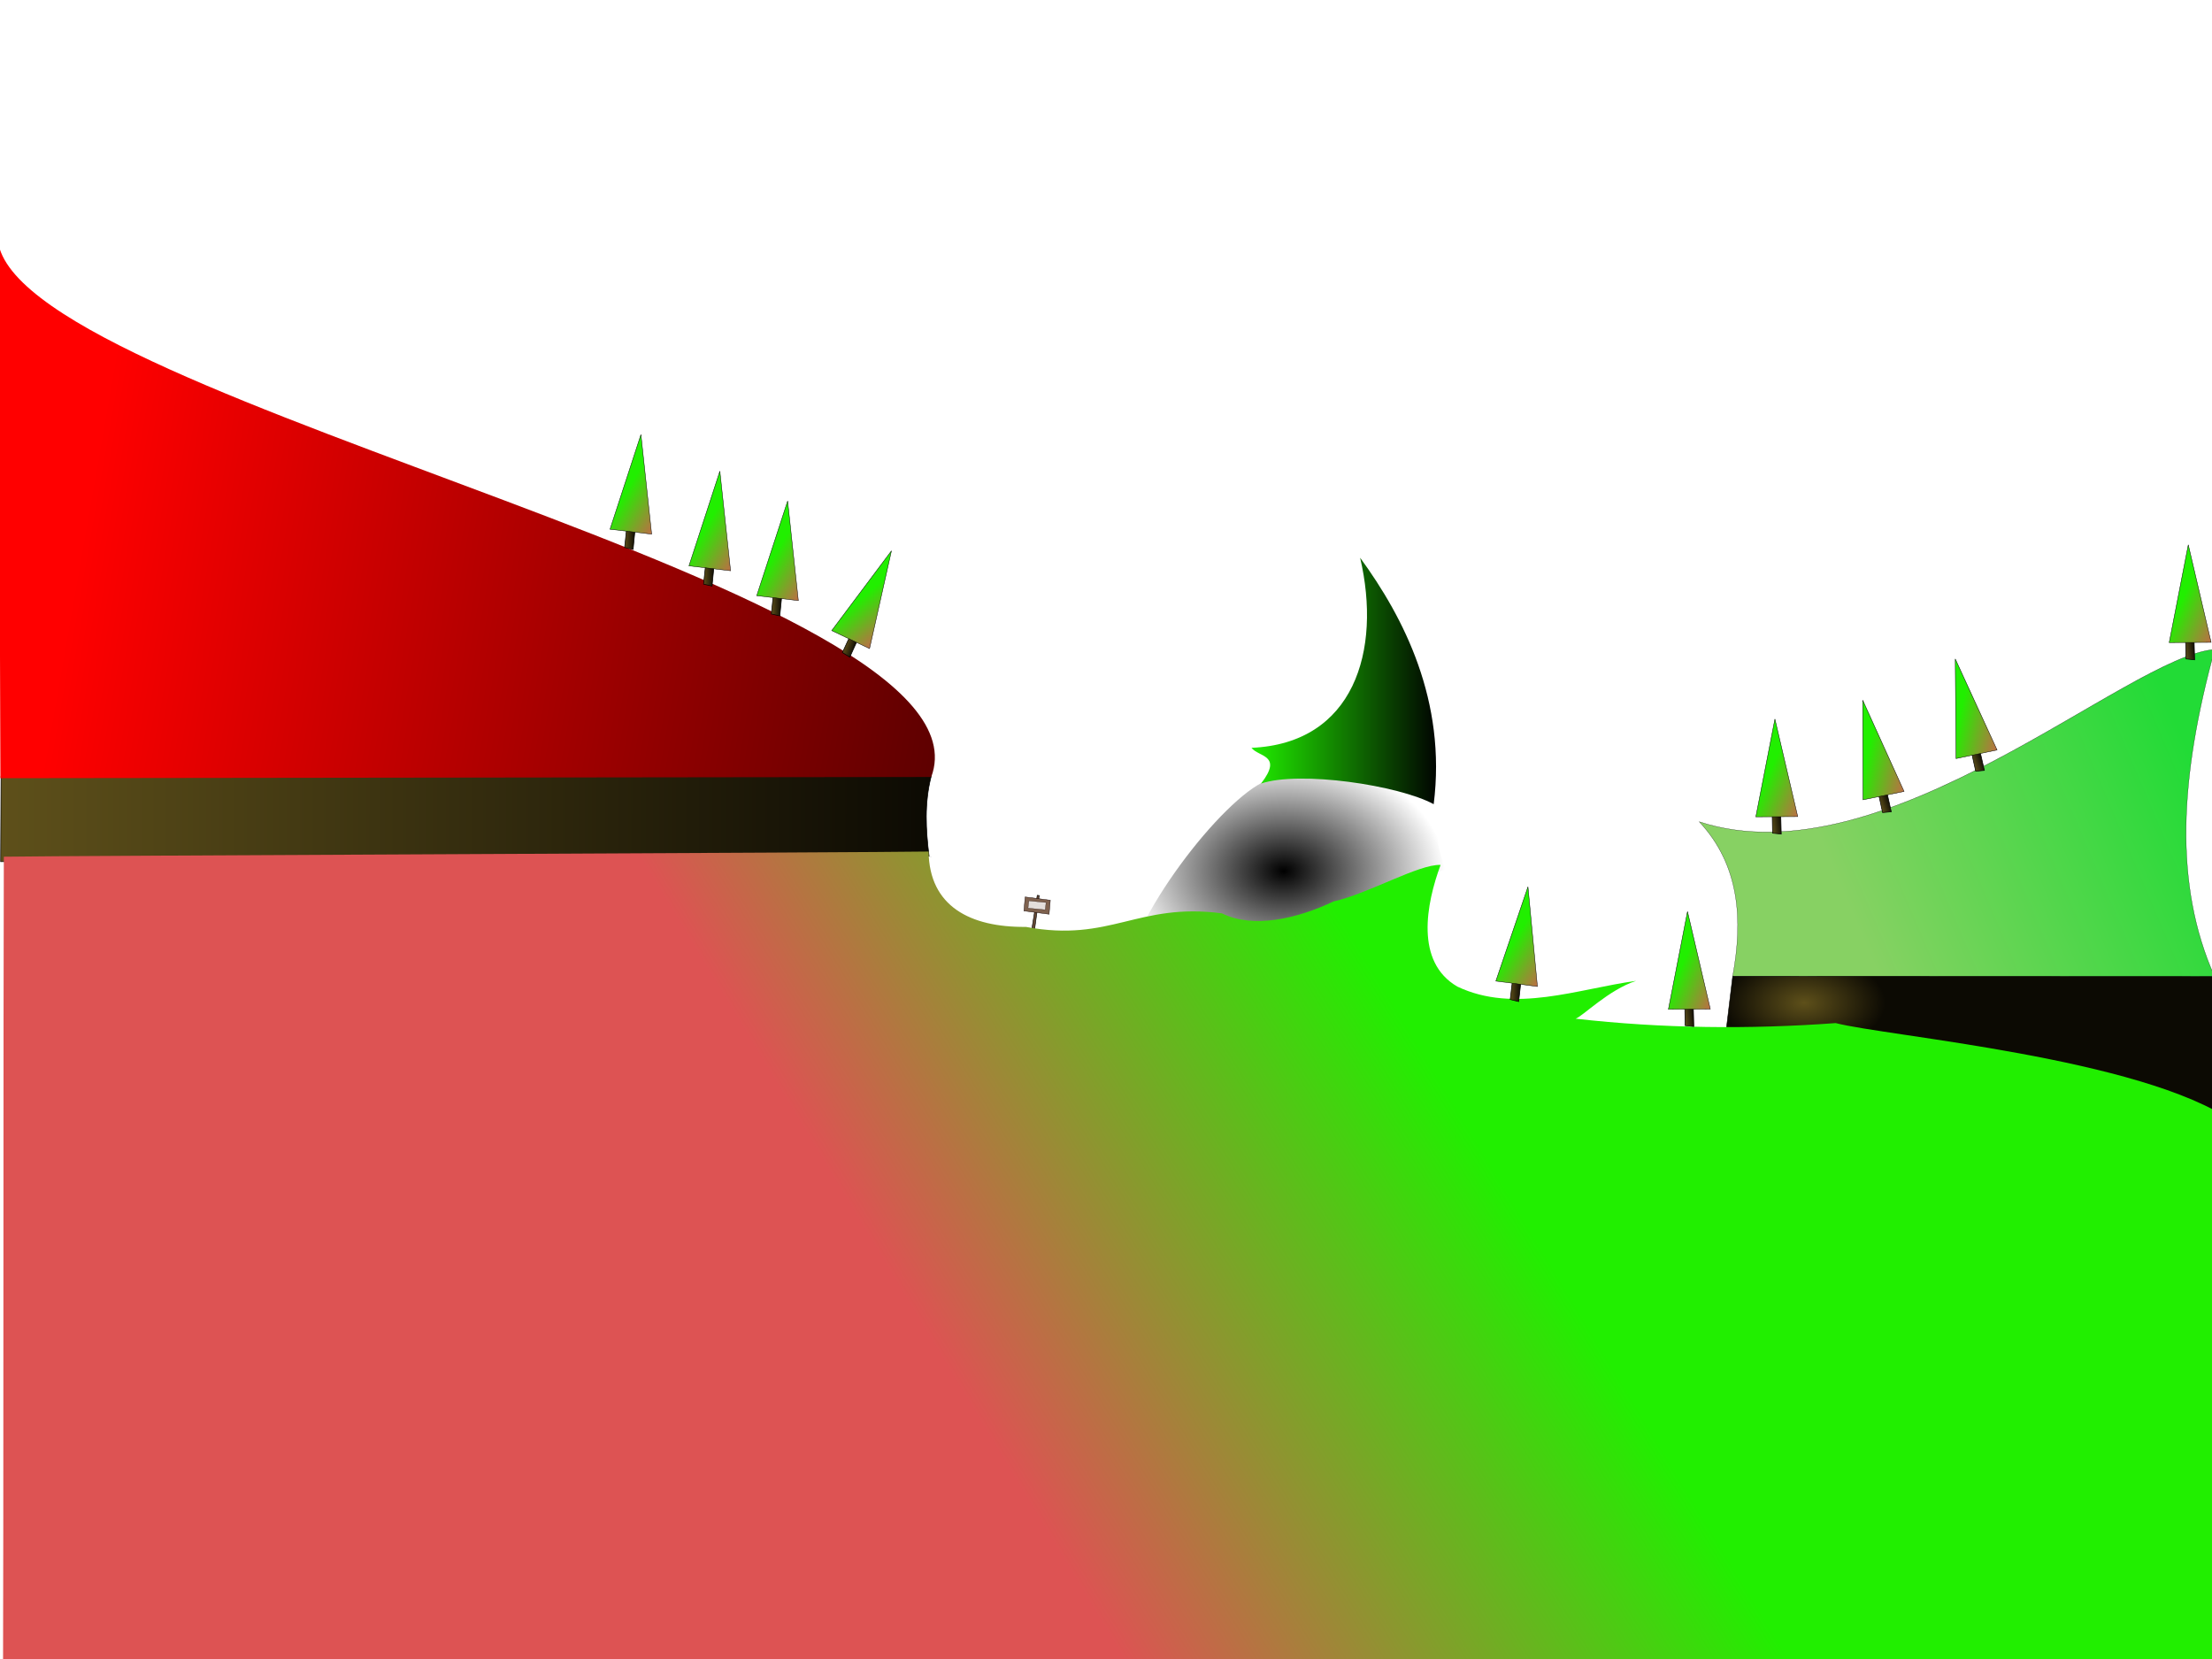
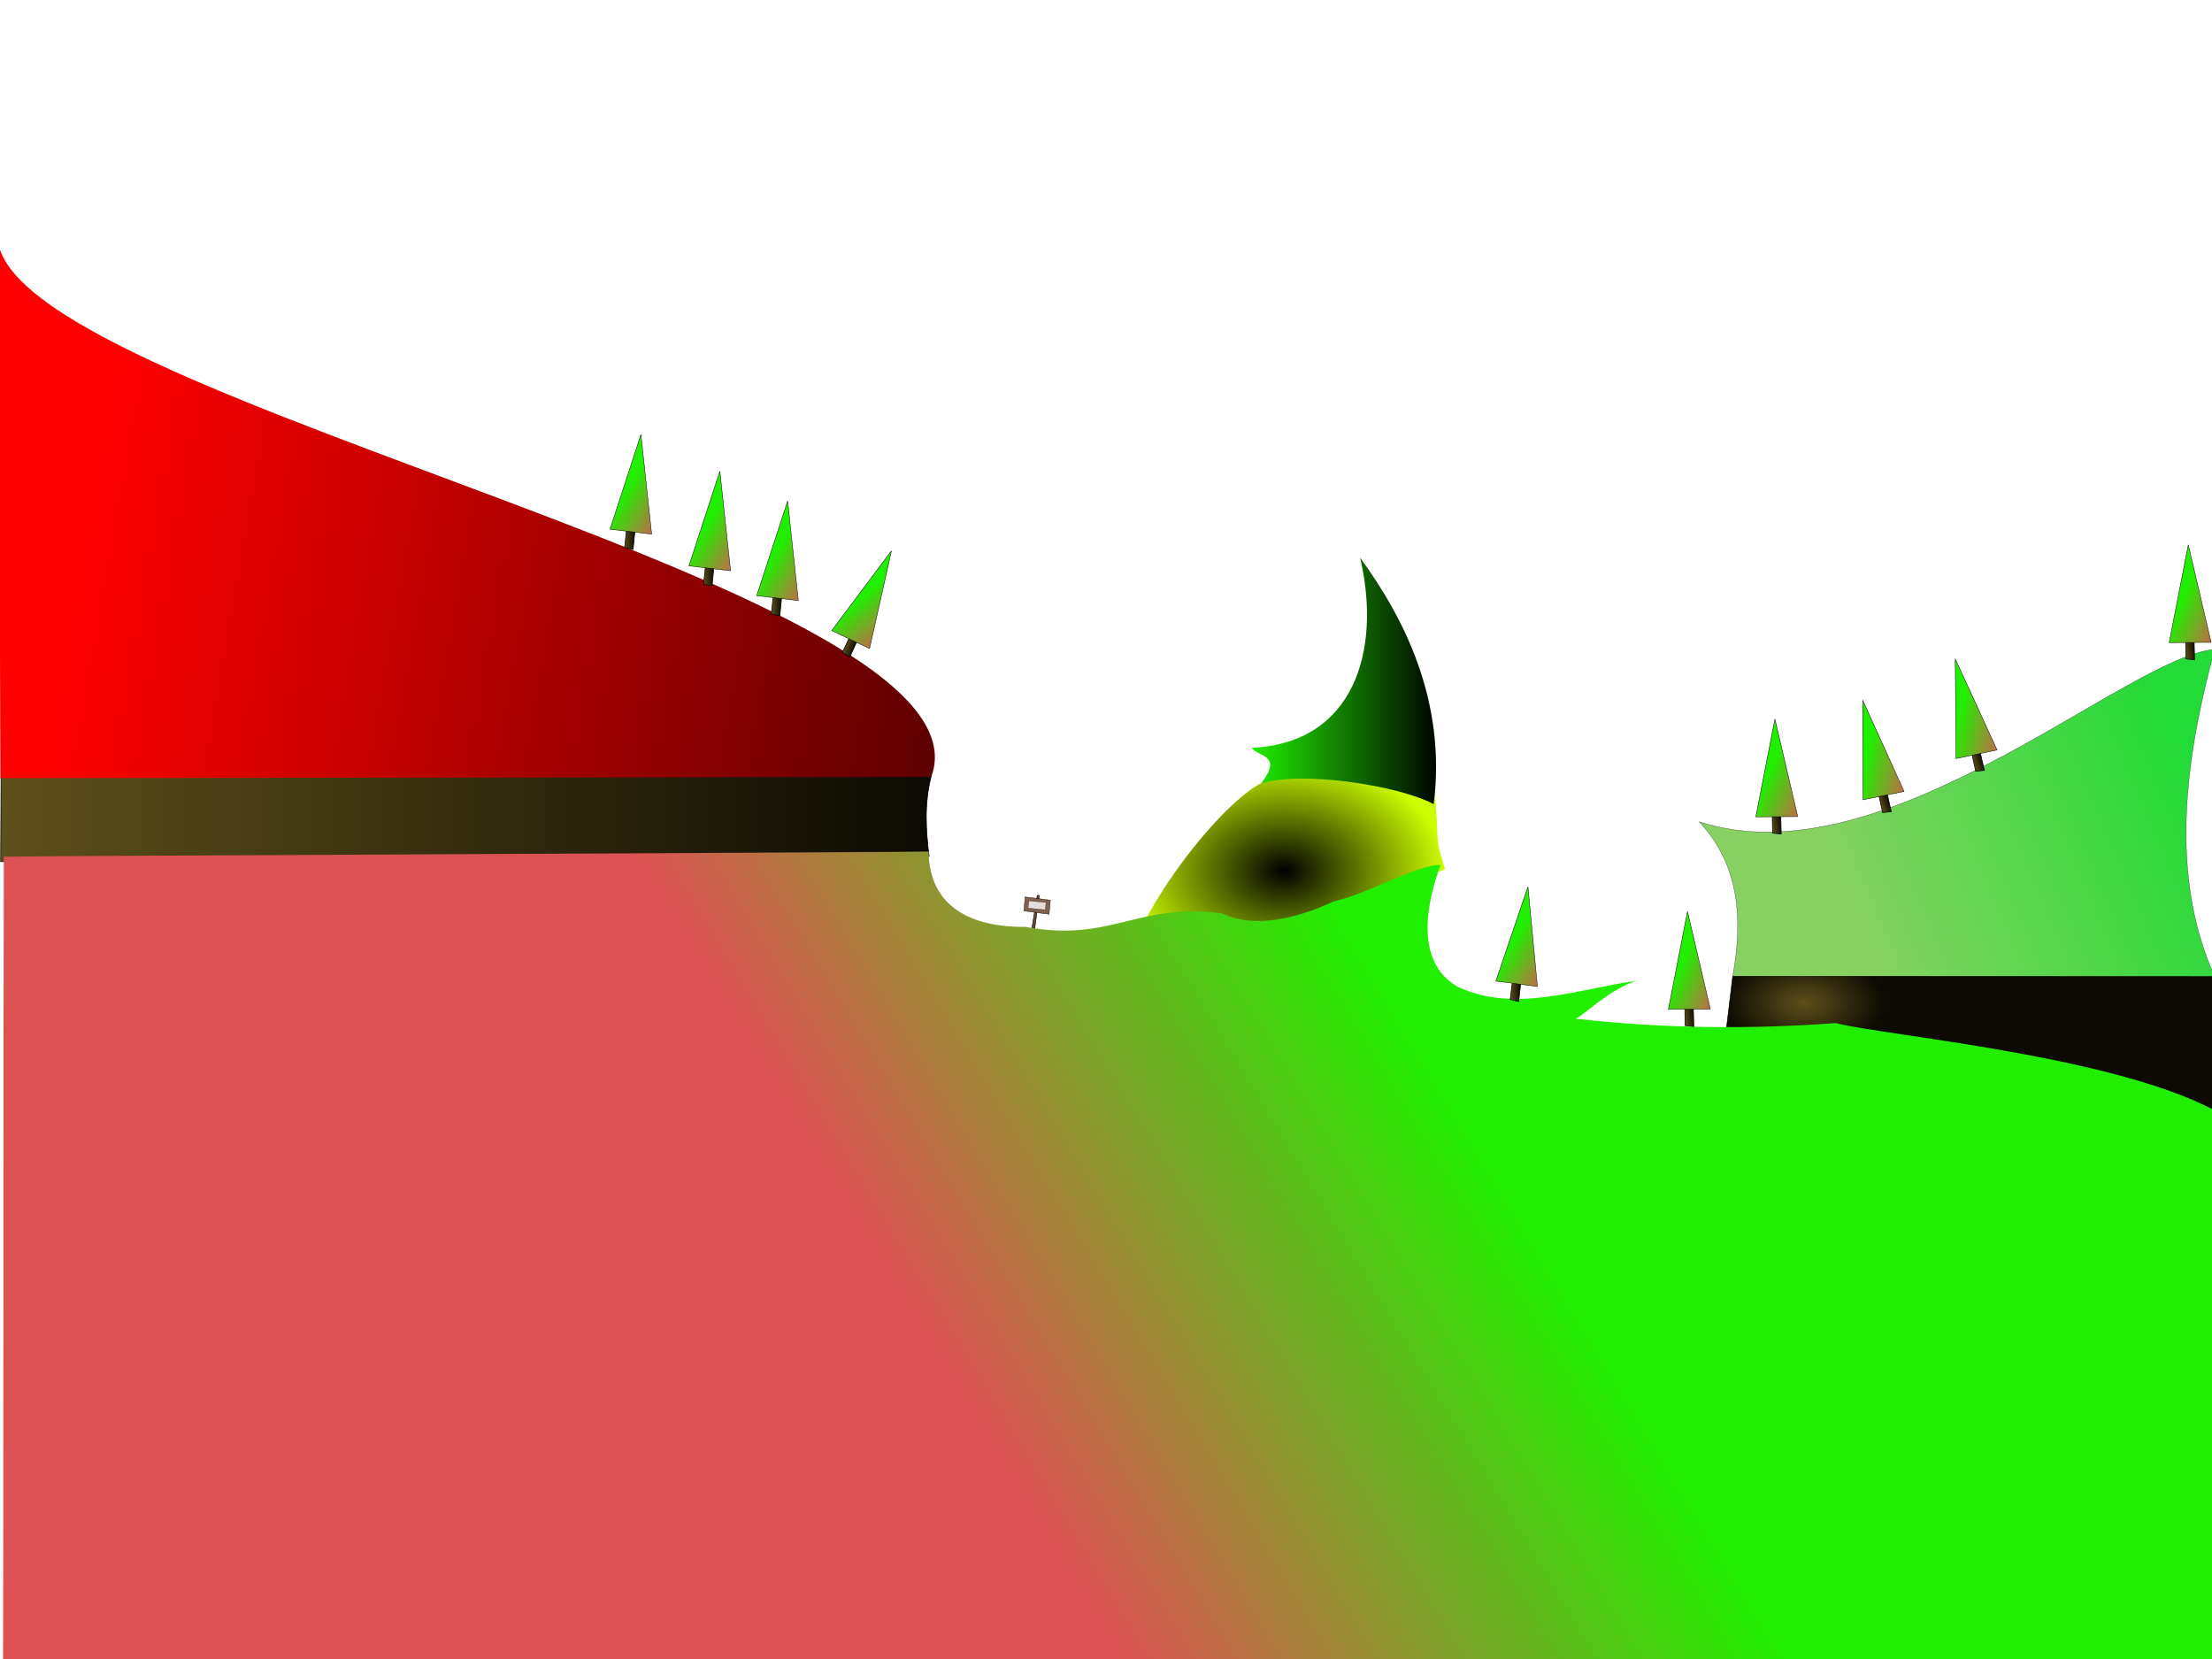
<svg xmlns="http://www.w3.org/2000/svg" xmlns:xlink="http://www.w3.org/1999/xlink" width="3200" height="2400" id="svg2816" version="1.1">
  <defs id="defs2818">
    <linearGradient id="linearGradient6236">
      <stop style="stop-color:#000000;stop-opacity:1;" offset="0" id="stop6238" />
-       <stop style="stop-color:#000000;stop-opacity:0;" offset="1" id="stop6240" />
+       <stop style="stop-color:#cdfd00;stop-opacity:1;" offset="1" id="stop6240" />
    </linearGradient>
    <linearGradient id="linearGradient6230">
      <stop id="stop6232" offset="0" style="stop-color:#5e501a;stop-opacity:0" />
      <stop id="stop6234" offset="1" style="stop-color:#0c0a03;stop-opacity:1;" />
    </linearGradient>
    <linearGradient id="linearGradient6212">
      <stop id="stop6214" offset="0" style="stop-color:#21ef00;stop-opacity:1;" />
      <stop id="stop6216" offset="1" style="stop-color:#010501;stop-opacity:1;" />
    </linearGradient>
    <linearGradient id="linearGradient6202">
      <stop style="stop-color:#000000;stop-opacity:1;" offset="0" id="stop6204" />
      <stop style="stop-color:#000000;stop-opacity:0;" offset="1" id="stop6206" />
    </linearGradient>
    <linearGradient id="linearGradient5561">
      <stop style="stop-color:#87d163;stop-opacity:1;" offset="0" id="stop5563" />
      <stop style="stop-color:#22db36;stop-opacity:1;" offset="1" id="stop5565" />
    </linearGradient>
    <linearGradient id="linearGradient5551">
      <stop id="stop5553" offset="0" style="stop-color:#5e501a;stop-opacity:1;" />
      <stop id="stop5555" offset="1" style="stop-color:#0c0a03;stop-opacity:1;" />
    </linearGradient>
    <linearGradient id="linearGradient5535">
      <stop style="stop-color:#00ffff;stop-opacity:1;" offset="0" id="stop5537" />
      <stop style="stop-color:#ffffff;stop-opacity:0;" offset="1" id="stop5539" />
    </linearGradient>
    <linearGradient id="linearGradient5507">
      <stop style="stop-color:#2e0000;stop-opacity:1;" offset="0" id="stop5509" />
      <stop style="stop-color:#ff0000;stop-opacity:1;" offset="1" id="stop5511" />
    </linearGradient>
    <linearGradient id="linearGradient4856">
      <stop id="stop4858" offset="0" style="stop-color:#21ef00;stop-opacity:1;" />
      <stop id="stop4860" offset="1" style="stop-color:#010501;stop-opacity:1;" />
    </linearGradient>
    <linearGradient id="linearGradient4850">
      <stop id="stop4852" offset="0" style="stop-color:#21ef00;stop-opacity:1;" />
      <stop id="stop4854" offset="1" style="stop-color:#010501;stop-opacity:1;" />
    </linearGradient>
    <linearGradient id="linearGradient4844">
      <stop id="stop4846" offset="0" style="stop-color:#21ef00;stop-opacity:1;" />
      <stop id="stop4848" offset="1" style="stop-color:#010501;stop-opacity:1;" />
    </linearGradient>
    <linearGradient id="linearGradient3711">
      <stop style="stop-color:#5e501a;stop-opacity:1;" offset="0" id="stop3713" />
      <stop style="stop-color:#0c0a03;stop-opacity:1;" offset="1" id="stop3715" />
    </linearGradient>
    <linearGradient id="linearGradient3679">
      <stop style="stop-color:#21ef00;stop-opacity:1;" offset="0" id="stop3681" />
      <stop style="stop-color:#dd5353;stop-opacity:1;" offset="1" id="stop3683" />
    </linearGradient>
    <linearGradient id="linearGradient3640">
      <stop style="stop-color:#162d50;stop-opacity:1;" offset="0" id="stop3642" />
      <stop style="stop-color:#2b589d;stop-opacity:1;" offset="1" id="stop3644" />
    </linearGradient>
    <linearGradient id="linearGradient3626">
      <stop style="stop-color:#212178;stop-opacity:1;" offset="0" id="stop3628" />
      <stop style="stop-color:#2829b7;stop-opacity:1;" offset="1" id="stop3630" />
    </linearGradient>
    <linearGradient xlink:href="#linearGradient4850" id="linearGradient3693" x1="695.707" y1="472.808" x2="962.738" y2="472.808" gradientUnits="userSpaceOnUse" gradientTransform="translate(1114.733,-687.696)" />
    <radialGradient xlink:href="#linearGradient3711" id="radialGradient3733" cx="1495.199" cy="938.387" fx="1495.199" fy="938.387" r="117.506" gradientTransform="matrix(1,0,0,0.5857991,1114.733,-299.0154)" gradientUnits="userSpaceOnUse" />
    <linearGradient xlink:href="#linearGradient3679" id="linearGradient4707" gradientUnits="userSpaceOnUse" x1="1079.299" y1="842.673" x2="1144.495" y2="883.263" gradientTransform="translate(1114.733,-687.696)" />
    <linearGradient xlink:href="#linearGradient3711" id="linearGradient4710" gradientUnits="userSpaceOnUse" gradientTransform="matrix(0.6699529,0,0,1.275641,1469.849,-942.8176)" x1="1066.642" y1="921.282" x2="1090.623" y2="921.282" />
    <linearGradient xlink:href="#linearGradient3679" id="linearGradient4717" gradientUnits="userSpaceOnUse" x1="1079.299" y1="842.673" x2="1144.495" y2="883.263" gradientTransform="matrix(0.9908359,-0.1350712,0.1350712,0.9908359,1251.476,-496.8359)" />
    <linearGradient xlink:href="#linearGradient3711" id="linearGradient4720" gradientUnits="userSpaceOnUse" gradientTransform="matrix(0.6638134,-0.09049133,0.1723023,1.263951,1568.878,-797.5853)" x1="1066.642" y1="921.282" x2="1090.623" y2="921.282" />
    <linearGradient xlink:href="#linearGradient3679" id="linearGradient4727" gradientUnits="userSpaceOnUse" x1="1079.299" y1="842.673" x2="1144.495" y2="883.263" gradientTransform="matrix(0.9908359,-0.1350712,0.1350712,0.9908359,1377.946,-775.2672)" />
    <linearGradient xlink:href="#linearGradient3711" id="linearGradient4730" gradientUnits="userSpaceOnUse" gradientTransform="matrix(0.6638134,-0.09049133,0.1723023,1.263951,1695.348,-1076.017)" x1="1066.642" y1="921.282" x2="1090.623" y2="921.282" />
    <linearGradient xlink:href="#linearGradient3679" id="linearGradient4737" gradientUnits="userSpaceOnUse" x1="1079.299" y1="842.673" x2="1144.495" y2="883.263" gradientTransform="matrix(0.9456288,-0.3252478,0.3252478,0.9456288,1407.931,-559.3512)" />
    <linearGradient xlink:href="#linearGradient3711" id="linearGradient4740" gradientUnits="userSpaceOnUse" gradientTransform="matrix(0.6335268,-0.2179007,0.4148994,1.206283,1660.761,-916.1021)" x1="1066.642" y1="921.282" x2="1090.623" y2="921.282" />
    <linearGradient xlink:href="#linearGradient3679" id="linearGradient4747" gradientUnits="userSpaceOnUse" x1="1079.299" y1="842.673" x2="1144.495" y2="883.263" gradientTransform="matrix(0.944041,-0.329828,0.329828,0.944041,1540.062,-612.7672)" />
    <linearGradient xlink:href="#linearGradient3711" id="linearGradient4750" gradientUnits="userSpaceOnUse" gradientTransform="matrix(0.632463,-0.2209692,0.4207421,1.204257,1791.159,-970.7395)" x1="1066.642" y1="921.282" x2="1090.623" y2="921.282" />
    <linearGradient xlink:href="#linearGradient3679" id="linearGradient4757" gradientUnits="userSpaceOnUse" x1="1079.299" y1="842.673" x2="1144.495" y2="883.263" gradientTransform="matrix(0.964806,-0.2629625,0.2629625,0.964806,2767.86,-285.6732)" />
    <linearGradient xlink:href="#linearGradient3711" id="linearGradient4760" gradientUnits="userSpaceOnUse" gradientTransform="matrix(0.6463746,-0.1761725,0.3354458,1.230746,3043.39,-625.1981)" x1="1066.642" y1="921.282" x2="1090.623" y2="921.282" />
    <linearGradient xlink:href="#linearGradient3679" id="linearGradient4767" gradientUnits="userSpaceOnUse" x1="1079.299" y1="842.673" x2="1144.495" y2="883.263" gradientTransform="matrix(0.9400517,-0.3410319,0.3410319,0.9400517,2552.062,-151.9461)" />
    <linearGradient xlink:href="#linearGradient3711" id="linearGradient4770" gradientUnits="userSpaceOnUse" gradientTransform="matrix(0.6297904,-0.2284753,0.4350342,1.199168,2798.885,-512.8793)" x1="1066.642" y1="921.282" x2="1090.623" y2="921.282" />
    <linearGradient xlink:href="#linearGradient3679" id="linearGradient4777" gradientUnits="userSpaceOnUse" gradientTransform="matrix(0.9625482,-0.2711105,0.2711105,0.9625482,2435.117,-189.0476)" x1="1079.299" y1="842.673" x2="1144.495" y2="883.263" />
    <linearGradient xlink:href="#linearGradient3711" id="linearGradient4780" gradientUnits="userSpaceOnUse" gradientTransform="matrix(0.6638134,-0.09049133,0.1723023,1.263951,2844.443,-664.4829)" x1="1066.642" y1="921.282" x2="1090.623" y2="921.282" />
    <linearGradient xlink:href="#linearGradient3679" id="linearGradient4787" gradientUnits="userSpaceOnUse" x1="1079.299" y1="842.673" x2="1144.495" y2="883.263" gradientTransform="matrix(0.9908359,-0.1350712,0.1350712,0.9908359,2399.484,-333.2308)" />
    <linearGradient xlink:href="#linearGradient3711" id="linearGradient4790" gradientUnits="userSpaceOnUse" gradientTransform="matrix(0.6638134,-0.09049133,0.1723023,1.263951,2716.886,-633.9802)" x1="1066.642" y1="921.282" x2="1090.623" y2="921.282" />
    <linearGradient xlink:href="#linearGradient3679" id="linearGradient4797" gradientUnits="userSpaceOnUse" x1="1079.299" y1="842.673" x2="1144.495" y2="883.263" gradientTransform="matrix(0.9908359,-0.1350712,0.1350712,0.9908359,1975.955,-1027.348)" />
    <linearGradient xlink:href="#linearGradient3711" id="linearGradient4800" gradientUnits="userSpaceOnUse" gradientTransform="matrix(0.6638134,-0.09049133,0.1723023,1.263951,2293.357,-1328.098)" x1="1066.642" y1="921.282" x2="1090.623" y2="921.282" />
    <linearGradient xlink:href="#linearGradient3679" id="linearGradient4807" gradientUnits="userSpaceOnUse" gradientTransform="matrix(0.9509109,0.3094647,-0.3094647,0.9509109,486.1524,-1474.922)" x1="1079.299" y1="842.673" x2="1144.495" y2="883.263" />
    <linearGradient xlink:href="#linearGradient3711" id="linearGradient4810" gradientUnits="userSpaceOnUse" gradientTransform="matrix(0.6370655,0.2073268,-0.3947658,1.213021,906.7084,-1607.624)" x1="1066.642" y1="921.282" x2="1090.623" y2="921.282" />
    <linearGradient xlink:href="#linearGradient3679" id="linearGradient4817" gradientUnits="userSpaceOnUse" x1="1079.299" y1="842.673" x2="1144.495" y2="883.263" gradientTransform="matrix(0.9999199,-0.01265973,0.01265973,0.9999199,34.07103,-1231.855)" />
    <linearGradient xlink:href="#linearGradient3711" id="linearGradient4820" gradientUnits="userSpaceOnUse" gradientTransform="matrix(0.6698992,-0.00848142,0.01614927,1.275539,385.9284,-1491.452)" x1="1066.642" y1="921.282" x2="1090.623" y2="921.282" />
    <linearGradient xlink:href="#linearGradient3679" id="linearGradient4827" gradientUnits="userSpaceOnUse" x1="1079.299" y1="842.673" x2="1144.495" y2="883.263" gradientTransform="matrix(0.9999199,-0.01265973,0.01265973,0.9999199,-63.96817,-1274.992)" />
    <linearGradient xlink:href="#linearGradient3711" id="linearGradient4830" gradientUnits="userSpaceOnUse" gradientTransform="matrix(0.6698992,-0.00848142,0.01614927,1.275539,287.8893,-1534.589)" x1="1066.642" y1="921.282" x2="1090.623" y2="921.282" />
    <linearGradient xlink:href="#linearGradient3679" id="linearGradient4837" gradientUnits="userSpaceOnUse" x1="1079.299" y1="842.673" x2="1144.495" y2="883.263" gradientTransform="matrix(0.9999199,-0.01265973,0.01265973,0.9999199,-178.1491,-1327.993)" />
    <linearGradient xlink:href="#linearGradient3711" id="linearGradient4840" gradientUnits="userSpaceOnUse" gradientTransform="matrix(0.6698992,-0.00848142,0.01614927,1.275539,173.7083,-1587.59)" x1="1066.642" y1="921.282" x2="1090.623" y2="921.282" />
    <linearGradient xlink:href="#linearGradient5507" id="linearGradient5523" x1="559.859" y1="-837.134" x2="1792.445" y2="-837.134" gradientUnits="userSpaceOnUse" />
    <linearGradient xlink:href="#linearGradient3679" id="linearGradient5541" x1="1382.604" y1="-727.593" x2="1152.433" y2="-622.873" gradientUnits="userSpaceOnUse" gradientTransform="matrix(3.47483,0,0,2.620798,-2418.567,2768.95)" />
    <linearGradient xlink:href="#linearGradient5551" id="linearGradient5557" x1="0.509" y1="-15.166" x2="1347.498" y2="-15.166" gradientUnits="userSpaceOnUse" />
    <linearGradient xlink:href="#linearGradient5561" id="linearGradient5567" x1="2707.044" y1="187.673" x2="3204.123" y2="-24.092" gradientUnits="userSpaceOnUse" />
    <radialGradient xlink:href="#linearGradient6202" id="radialGradient6208" cx="744.322" cy="-318.834" fx="744.322" fy="-318.834" r="677.228" gradientTransform="matrix(1.417761,-1.148671,0.685583,0.8461889,-52.61415,492.2528)" gradientUnits="userSpaceOnUse" />
    <linearGradient xlink:href="#linearGradient5507" id="linearGradient6228" x1="1742.931" y1="-123.773" x2="116.569" y2="-408.622" gradientUnits="userSpaceOnUse" />
    <radialGradient xlink:href="#linearGradient6236" id="radialGradient6244" cx="1857.195" cy="59.97" fx="1857.195" fy="59.97" r="233.345" gradientTransform="matrix(1,0,0,0.7061529,0,17.62196)" gradientUnits="userSpaceOnUse" />
  </defs>
  <g id="layer4" style="display:inline" transform="translate(0,1200)" />
  <g id="layer2" transform="translate(0,1200)">
-     <path style="fill:url(#radialGradient6244);fill-opacity:1;stroke:none;stroke-opacity:1" d="M 1831.492,-70.424 C 1769.269,-45.386 1632.343,129.996 1623.85,224.747 L 2090.54,57.742 c -16.678,-56.249 -6.5,-16.753 -15.91,-124.251 l -103.709,-38.299 -139.43,34.384 z" id="path3616" />
+     <path style="fill:url(#radialGradient6244);fill-opacity:1;stroke:none;stroke-opacity:1" d="M 1831.492,-70.424 C 1769.269,-45.386 1632.343,129.996 1623.85,224.747 L 2090.54,57.742 c -16.678,-56.249 -6.5,-16.753 -15.91,-124.251 l -103.709,-38.299 -139.43,34.384 z" id="radialPathBork1" />
    <path style="fill:url(#linearGradient5557);fill-opacity:1;stroke:#000000;stroke-width:0.907;stroke-linecap:butt;stroke-linejoin:miter;stroke-miterlimit:4;stroke-opacity:1;stroke-dasharray:none" d="M 1.537,-76.893 1347.045,-76.614 c -9.85,38.412 -7.777,76.825 -2.976,115.237 L 0.962,46.561 1.537,-76.893 l 0,-2e-5 z" id="path3618" />
    <path style="fill:url(#radialGradient3733);fill-opacity:1;stroke:#000000;stroke-width:0.688px;stroke-linecap:butt;stroke-linejoin:miter;stroke-opacity:1" d="m 2506.638,211.94 699.868,-0.329 8.027,205.9 -716.861,-131.173 8.966,-74.399 z" id="path3621" />
  </g>
  <g id="layer1" transform="translate(0,1200)">
    <path style="fill:url(#linearGradient6228);fill-opacity:1;stroke:#000000;stroke-opacity:0" d="M -2.023,-846.04 C 48.483,-613.989 1448.424,-348.395 1347.198,-75.977 L 0.599,-74.234 -2.023,-846.04 z" id="ground-1">
      </path>
    <path style="fill:#644835;fill-opacity:1;stroke:#000000;stroke-width:0.773px;stroke-linecap:butt;stroke-linejoin:miter;stroke-opacity:1" d="m 1492.436,145.483 8.11,-50.277 2.862,0.301 -6.917,50.879 -4.055,-0.903 z" id="path3906" />
    <path style="fill:url(#linearGradient5541);fill-opacity:1;stroke:none" d="M 5.535,39.354 C 80.976,37.947 1267.947,33.275 1343.388,31.868 c 0.889,79.356 60.419,109.815 140.794,109.041 122.492,22.9 161.265,-35.589 283.496,-19.641 45.069,22.253 107.619,8.281 161.676,-17.25 49.173,-10.706 123.103,-54.123 154.662,-52.79 -20.665,56.136 -37.346,140.405 24.35,176.058 82.538,39.187 174.221,3.25 258.518,-8.317 -39.505,12.699 -77.908,51.77 -87.537,54.716 124.79,14.149 251.26,15.584 376.262,6.367 72.62,18.89 443.044,50.054 575.803,143.013 367.097,98.828 601.347,-65.173 656.509,-74.954 220.464,-39.09 214.395,-41.556 253.717,-22.072 267.93,132.757 100.069,788.83 0.354,794.191 -33.699,1.812 -958.629,87.308 -969.001,84.927 -130.003,0.194 -360.543,2.511 -641.352,5.889 -280.808,3.378 -611.885,7.817 -942.962,12.257 -331.077,4.439 -662.154,8.879 -942.962,12.256 -280.809,3.378 -511.349,5.695 -641.352,5.889 C 5.145,1077.451 4.755,203.351 5.535,39.354 z" id="ground-2">
      </path>
    <path style="fill:url(#linearGradient3693);fill-opacity:1;stroke:none;stroke-opacity:1" d="m 1967.639,-393.143 c 63.322,86.727 125.156,207.036 106.432,356.511 -50.677,-27.435 -193.549,-48.728 -249.796,-29.839 32.242,-41.64 -3.58,-38.192 -13.835,-51.681 147.907,-6.372 188.706,-140.106 157.199,-274.991 z" id="ground-4" />
    <path style="fill:url(#linearGradient5567);fill-opacity:1.0;stroke:#000000;stroke-width:0.334px;stroke-linecap:butt;stroke-linejoin:miter;stroke-opacity:1" d="m 2458.192,-11.243 c 269.128,87.822 620.208,-240.088 745.764,-249.268 -50.781,184.934 -59.416,340.182 -0.414,472.838 l -696.918,-0.317 c 14.761,-80.644 10.698,-160.002 -48.433,-223.252 z" id="ground-3" />
    <path style="fill:url(#linearGradient4710);fill-opacity:1;stroke:#000000;stroke-width:0.924px;stroke-linecap:butt;stroke-linejoin:miter;stroke-opacity:1;display:inline" d="m 2188.336,215.871 11.843,4.51 -3.158,28.564 -12.238,-3.007 3.553,-30.067 z" id="path3743" />
    <path style="fill:url(#linearGradient4707);fill-opacity:1;stroke:#000000;stroke-width:0.614px;stroke-linecap:butt;stroke-linejoin:miter;stroke-opacity:1" d="m 2163.977,219.263 46.459,-136.433 13.652,144.293 -60.111,-7.861 z" id="path3613" />
    <path id="path3774" d="m 2437.286,253.438 12.344,2.869 0.729,28.729 -12.532,-1.326 -0.541,-30.271 z" style="fill:url(#linearGradient4720);fill-opacity:1;stroke:#000000;stroke-width:0.924px;stroke-linecap:butt;stroke-linejoin:miter;stroke-opacity:1;display:inline" />
    <path id="path3776" d="m 2413.608,260.089 27.605,-141.458 33.017,141.127 -60.621,0.331 z" style="fill:url(#linearGradient4717);fill-opacity:1;stroke:#000000;stroke-width:0.614px;stroke-linecap:butt;stroke-linejoin:miter;stroke-opacity:1" />
    <path style="fill:url(#linearGradient4730);fill-opacity:1;stroke:#000000;stroke-width:0.924px;stroke-linecap:butt;stroke-linejoin:miter;stroke-opacity:1;display:inline" d="m 2563.757,-24.994 12.344,2.869 0.729,28.729 -12.532,-1.326 -0.541,-30.272 z" id="path3784" />
    <path style="fill:url(#linearGradient4727);fill-opacity:1;stroke:#000000;stroke-width:0.614px;stroke-linecap:butt;stroke-linejoin:miter;stroke-opacity:1" d="m 2540.079,-18.342 27.605,-141.458 33.017,141.127 -60.621,0.331 z" id="path3786" />
    <path id="path3794" d="m 2717.045,-54.1 12.666,0.413 6.304,28.038 -12.55,1.137 -6.42,-29.588 z" style="fill:url(#linearGradient4740);fill-opacity:1;stroke:#000000;stroke-width:0.924px;stroke-linecap:butt;stroke-linejoin:miter;stroke-opacity:1;display:inline" />
    <path id="path3796" d="m 2695.113,-42.969 -0.442,-144.125 59.841,132.008 -59.399,12.118 z" style="fill:url(#linearGradient4737);fill-opacity:1;stroke:#000000;stroke-width:0.614px;stroke-linecap:butt;stroke-linejoin:miter;stroke-opacity:1" />
    <path style="fill:url(#linearGradient4750);fill-opacity:1;stroke:#000000;stroke-width:0.924px;stroke-linecap:butt;stroke-linejoin:miter;stroke-opacity:1;display:inline" d="m 2851.609,-113.868 12.668,0.351 6.44,28.007 -12.545,1.198 -6.563,-29.556 z" id="path3804" />
    <path style="fill:url(#linearGradient4747);fill-opacity:1;stroke:#000000;stroke-width:0.614px;stroke-linecap:butt;stroke-linejoin:miter;stroke-opacity:1" d="m 2829.731,-102.631 -1.141,-144.122 60.48,131.716 -59.34,12.406 z" id="path3806" />
    <path style="fill:url(#linearGradient4760);fill-opacity:1;stroke:#000000;stroke-width:0.924px;stroke-linecap:butt;stroke-linejoin:miter;stroke-opacity:1;display:inline" d="m 4041.283,303.776 12.612,1.237 4.464,28.389 -12.598,0.317 -4.479,-29.943 z" id="path3814" />
    <path style="fill:url(#linearGradient4757);fill-opacity:1;stroke:#000000;stroke-width:0.614px;stroke-linecap:butt;stroke-linejoin:miter;stroke-opacity:1" d="m 4018.672,313.454 8.947,-143.848 51.115,135.625 -60.062,8.223 z" id="path3816" />
    <path id="path3824" d="m 3869.45,331.32 12.671,0.201 6.772,27.928 -12.53,1.347 -6.914,-29.476 z" style="fill:url(#linearGradient4770);fill-opacity:1;stroke:#000000;stroke-width:0.924px;stroke-linecap:butt;stroke-linejoin:miter;stroke-opacity:1;display:inline" />
    <path id="path3826" d="m 3847.707,342.817 -2.854,-144.098 62.042,130.987 -59.188,13.11 z" style="fill:url(#linearGradient4767);fill-opacity:1;stroke:#000000;stroke-width:0.614px;stroke-linecap:butt;stroke-linejoin:miter;stroke-opacity:1" />
    <path style="fill:url(#linearGradient4780);fill-opacity:1;stroke:#000000;stroke-width:0.924px;stroke-linecap:butt;stroke-linejoin:miter;stroke-opacity:1;display:inline" d="m 3712.851,386.54 12.344,2.869 0.729,28.729 -12.532,-1.326 -0.541,-30.271 z" id="path3834" />
    <path style="fill:url(#linearGradient4777);fill-opacity:1;stroke:#000000;stroke-width:0.614px;stroke-linecap:butt;stroke-linejoin:miter;stroke-opacity:1" d="m 3690.951,399.483 7.73,-143.919 52.26,135.188 -59.99,8.73 z" id="path3836" />
    <path id="path3844" d="m 3585.295,417.043 12.344,2.869 0.729,28.729 -12.532,-1.326 -0.541,-30.271 z" style="fill:url(#linearGradient4790);fill-opacity:1;stroke:#000000;stroke-width:0.924px;stroke-linecap:butt;stroke-linejoin:miter;stroke-opacity:1;display:inline" />
    <path id="path3846" d="m 3561.617,423.694 27.605,-141.458 33.017,141.127 -60.621,0.331 z" style="fill:url(#linearGradient4787);fill-opacity:1;stroke:#000000;stroke-width:0.614px;stroke-linecap:butt;stroke-linejoin:miter;stroke-opacity:1" />
    <path style="fill:url(#linearGradient4800);fill-opacity:1;stroke:#000000;stroke-width:0.924px;stroke-linecap:butt;stroke-linejoin:miter;stroke-opacity:1;display:inline" d="m 3161.765,-277.075 12.344,2.869 0.729,28.729 -12.532,-1.326 -0.541,-30.271 z" id="path3854" />
    <path style="fill:url(#linearGradient4797);fill-opacity:1;stroke:#000000;stroke-width:0.614px;stroke-linecap:butt;stroke-linejoin:miter;stroke-opacity:1" d="m 3138.087,-270.424 27.605,-141.458 33.017,141.127 -60.621,0.331 z" id="path3856" />
    <path id="path3864" d="m 1231.353,-283.468 9.866,7.954 -11.843,26.184 -10.707,-6.646 12.683,-27.492 z" style="fill:url(#linearGradient4810);fill-opacity:1;stroke:#000000;stroke-width:0.924px;stroke-linecap:butt;stroke-linejoin:miter;stroke-opacity:1;display:inline" />
    <path id="path3866" d="m 1203.218,-287.781 86.399,-115.358 -31.672,141.435 -54.727,-26.077 z" style="fill:url(#linearGradient4807);fill-opacity:1;stroke:#000000;stroke-width:0.614px;stroke-linecap:butt;stroke-linejoin:miter;stroke-opacity:1" />
    <path style="fill:url(#linearGradient4820);fill-opacity:1;stroke:#000000;stroke-width:0.924px;stroke-linecap:butt;stroke-linejoin:miter;stroke-opacity:1;display:inline" d="m 1119.027,-341.952 11.899,4.36 -2.796,28.601 -12.275,-2.852 3.172,-30.11 z" id="path3874" />
    <path style="fill:url(#linearGradient4817);fill-opacity:1;stroke:#000000;stroke-width:0.614px;stroke-linecap:butt;stroke-linejoin:miter;stroke-opacity:1" d="m 1094.713,-338.252 44.728,-137.01 15.478,144.109 -60.205,-7.099 z" id="path3876" />
    <path id="path3884" d="m 1020.988,-385.09 11.899,4.36 -2.796,28.601 -12.275,-2.852 3.172,-30.11 z" style="fill:url(#linearGradient4830);fill-opacity:1;stroke:#000000;stroke-width:0.924px;stroke-linecap:butt;stroke-linejoin:miter;stroke-opacity:1;display:inline" />
    <path id="path3886" d="m 996.673,-381.389 44.728,-137.01 15.478,144.109 -60.205,-7.099 z" style="fill:url(#linearGradient4827);fill-opacity:1;stroke:#000000;stroke-width:0.614px;stroke-linecap:butt;stroke-linejoin:miter;stroke-opacity:1" />
    <path style="fill:url(#linearGradient4840);fill-opacity:1;stroke:#000000;stroke-width:0.924px;stroke-linecap:butt;stroke-linejoin:miter;stroke-opacity:1;display:inline" d="m 906.807,-438.09 11.899,4.36 -2.796,28.601 -12.275,-2.852 3.172,-30.11 z" id="path3894" />
    <path style="fill:url(#linearGradient4837);fill-opacity:1;stroke:#000000;stroke-width:0.614px;stroke-linecap:butt;stroke-linejoin:miter;stroke-opacity:1" d="m 882.492,-434.39 44.728,-137.01 15.478,144.109 -60.205,-7.099 z" id="path3896" />
    <rect style="fill:#7e614e;fill-opacity:1;stroke:#0e0000;stroke-width:0.55;stroke-miterlimit:4;stroke-opacity:1;stroke-dasharray:none" id="rect3902" width="36.771" height="20.307" x="1487.071" y="-95.522" transform="matrix(0.9915686,0.1295828,-0.08885589,0.9960445,0,0)" />
    <rect y="-45.004" x="1490.586" height="10.58" width="24.948" id="rect3904" style="fill:#e3dedb;fill-opacity:1;stroke:#0e0000;stroke-width:0.327;stroke-miterlimit:4;stroke-opacity:1;stroke-dasharray:none" transform="matrix(0.9950645,0.09923038,-0.1161157,0.9932357,0,0)" />
  </g>
</svg>
